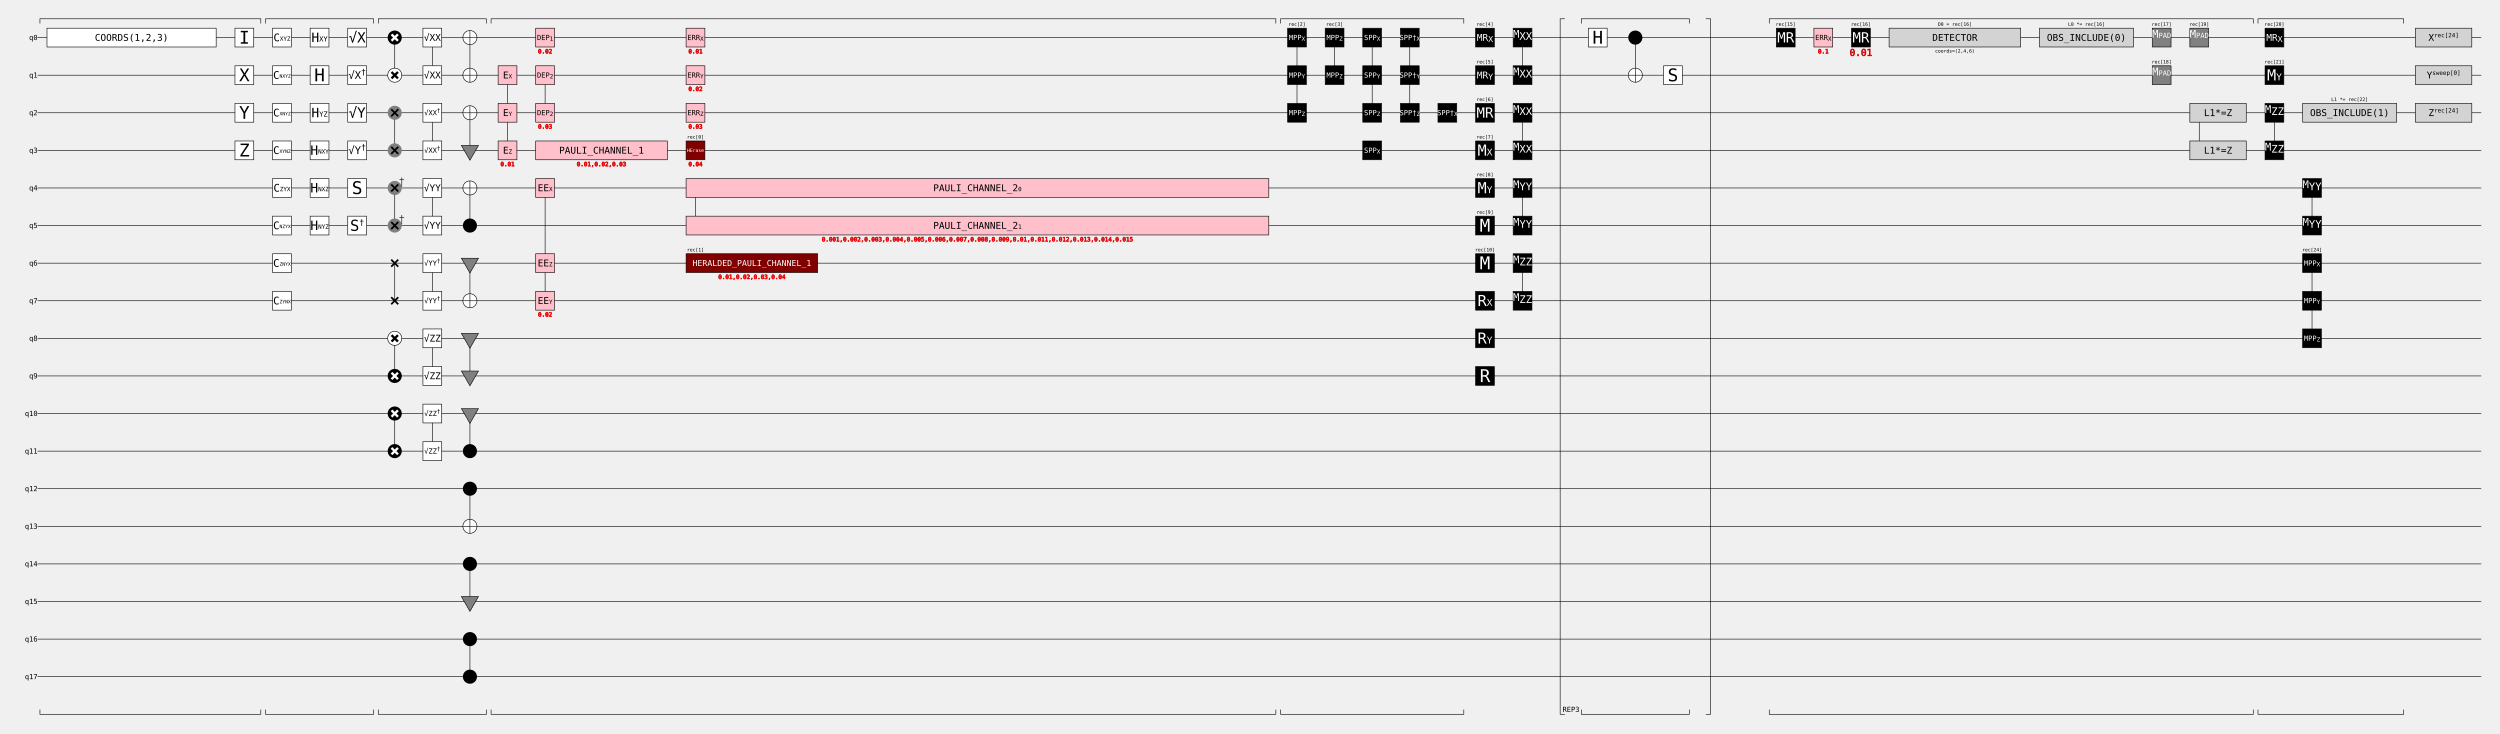
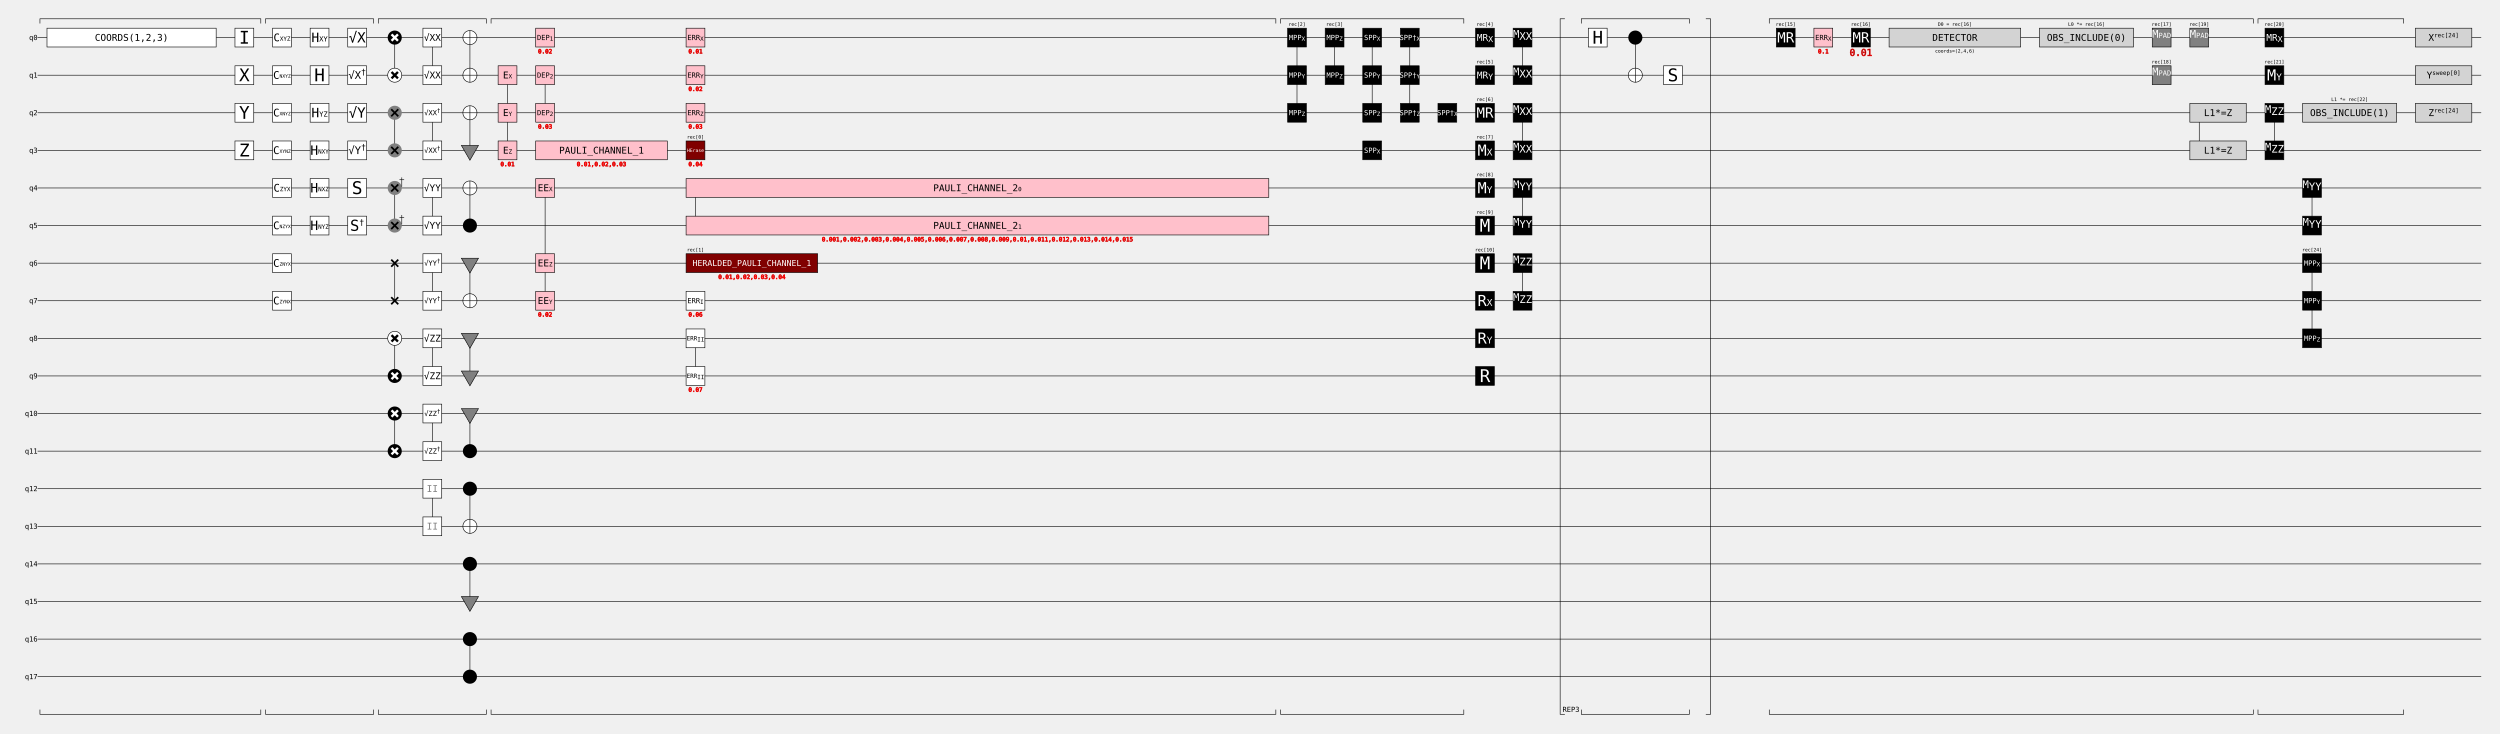
<svg xmlns="http://www.w3.org/2000/svg" viewBox="0 0 4256 1248" version="1.1">
  <g id="qubit_lines">
    <path id="qubit_line:0" d="M64,64 L4224,64 " stroke="black" />
    <text dominant-baseline="central" text-anchor="end" font-family="monospace" font-size="12" x="64" y="64">q0</text>
    <path id="qubit_line:1" d="M64,128 L4224,128 " stroke="black" />
    <text dominant-baseline="central" text-anchor="end" font-family="monospace" font-size="12" x="64" y="128">q1</text>
    <path id="qubit_line:2" d="M64,192 L4224,192 " stroke="black" />
    <text dominant-baseline="central" text-anchor="end" font-family="monospace" font-size="12" x="64" y="192">q2</text>
    <path id="qubit_line:3" d="M64,256 L4224,256 " stroke="black" />
    <text dominant-baseline="central" text-anchor="end" font-family="monospace" font-size="12" x="64" y="256">q3</text>
    <path id="qubit_line:4" d="M64,320 L4224,320 " stroke="black" />
    <text dominant-baseline="central" text-anchor="end" font-family="monospace" font-size="12" x="64" y="320">q4</text>
    <path id="qubit_line:5" d="M64,384 L4224,384 " stroke="black" />
    <text dominant-baseline="central" text-anchor="end" font-family="monospace" font-size="12" x="64" y="384">q5</text>
    <path id="qubit_line:6" d="M64,448 L4224,448 " stroke="black" />
    <text dominant-baseline="central" text-anchor="end" font-family="monospace" font-size="12" x="64" y="448">q6</text>
    <path id="qubit_line:7" d="M64,512 L4224,512 " stroke="black" />
    <text dominant-baseline="central" text-anchor="end" font-family="monospace" font-size="12" x="64" y="512">q7</text>
    <path id="qubit_line:8" d="M64,576 L4224,576 " stroke="black" />
    <text dominant-baseline="central" text-anchor="end" font-family="monospace" font-size="12" x="64" y="576">q8</text>
    <path id="qubit_line:9" d="M64,640 L4224,640 " stroke="black" />
    <text dominant-baseline="central" text-anchor="end" font-family="monospace" font-size="12" x="64" y="640">q9</text>
    <path id="qubit_line:10" d="M64,704 L4224,704 " stroke="black" />
    <text dominant-baseline="central" text-anchor="end" font-family="monospace" font-size="12" x="64" y="704">q10</text>
    <path id="qubit_line:11" d="M64,768 L4224,768 " stroke="black" />
    <text dominant-baseline="central" text-anchor="end" font-family="monospace" font-size="12" x="64" y="768">q11</text>
    <path id="qubit_line:12" d="M64,832 L4224,832 " stroke="black" />
    <text dominant-baseline="central" text-anchor="end" font-family="monospace" font-size="12" x="64" y="832">q12</text>
    <path id="qubit_line:13" d="M64,896 L4224,896 " stroke="black" />
    <text dominant-baseline="central" text-anchor="end" font-family="monospace" font-size="12" x="64" y="896">q13</text>
    <path id="qubit_line:14" d="M64,960 L4224,960 " stroke="black" />
    <text dominant-baseline="central" text-anchor="end" font-family="monospace" font-size="12" x="64" y="960">q14</text>
    <path id="qubit_line:15" d="M64,1024 L4224,1024 " stroke="black" />
    <text dominant-baseline="central" text-anchor="end" font-family="monospace" font-size="12" x="64" y="1024">q15</text>
    <path id="qubit_line:16" d="M64,1088 L4224,1088 " stroke="black" />
    <text dominant-baseline="central" text-anchor="end" font-family="monospace" font-size="12" x="64" y="1088">q16</text>
    <path id="qubit_line:17" d="M64,1152 L4224,1152 " stroke="black" />
    <text dominant-baseline="central" text-anchor="end" font-family="monospace" font-size="12" x="64" y="1152">q17</text>
  </g>
  <rect x="80" y="48" width="288" height="32" stroke="black" fill="white" />
  <text dominant-baseline="central" text-anchor="middle" font-family="monospace" font-size="16" x="224" y="64">COORDS(1,2,3)</text>
  <rect x="400" y="48" width="32" height="32" stroke="black" fill="white" />
  <text dominant-baseline="central" text-anchor="middle" font-family="monospace" font-size="30" x="416" y="64">I</text>
  <rect x="400" y="112" width="32" height="32" stroke="black" fill="white" />
  <text dominant-baseline="central" text-anchor="middle" font-family="monospace" font-size="30" x="416" y="128">X</text>
  <rect x="400" y="176" width="32" height="32" stroke="black" fill="white" />
  <text dominant-baseline="central" text-anchor="middle" font-family="monospace" font-size="30" x="416" y="192">Y</text>
  <rect x="400" y="240" width="32" height="32" stroke="black" fill="white" />
  <text dominant-baseline="central" text-anchor="middle" font-family="monospace" font-size="30" x="416" y="256">Z</text>
  <path d="M68,40 L68,32 L444,32 L444,40 " stroke="black" fill="none" />
  <path d="M68,1208 L68,1216 L444,1216 L444,1208 " stroke="black" fill="none" />
  <rect x="464" y="48" width="32" height="32" stroke="black" fill="white" />
  <text dominant-baseline="central" text-anchor="middle" font-family="monospace" font-size="18" x="480" y="64">C<tspan baseline-shift="sub" font-size="10">XYZ</tspan>
  </text>
  <rect x="464" y="112" width="32" height="32" stroke="black" fill="white" />
  <text dominant-baseline="central" text-anchor="middle" font-family="monospace" font-size="18" x="480" y="128">C<tspan baseline-shift="sub" font-size="8">NXYZ</tspan>
  </text>
  <rect x="464" y="176" width="32" height="32" stroke="black" fill="white" />
  <text dominant-baseline="central" text-anchor="middle" font-family="monospace" font-size="18" x="480" y="192">C<tspan baseline-shift="sub" font-size="8">XNYZ</tspan>
  </text>
  <rect x="464" y="240" width="32" height="32" stroke="black" fill="white" />
  <text dominant-baseline="central" text-anchor="middle" font-family="monospace" font-size="18" x="480" y="256">C<tspan baseline-shift="sub" font-size="8">XYNZ</tspan>
  </text>
  <rect x="464" y="304" width="32" height="32" stroke="black" fill="white" />
  <text dominant-baseline="central" text-anchor="middle" font-family="monospace" font-size="18" x="480" y="320">C<tspan baseline-shift="sub" font-size="10">ZYX</tspan>
  </text>
  <rect x="464" y="368" width="32" height="32" stroke="black" fill="white" />
  <text dominant-baseline="central" text-anchor="middle" font-family="monospace" font-size="18" x="480" y="384">C<tspan baseline-shift="sub" font-size="8">NZYX</tspan>
  </text>
  <rect x="464" y="432" width="32" height="32" stroke="black" fill="white" />
  <text dominant-baseline="central" text-anchor="middle" font-family="monospace" font-size="18" x="480" y="448">C<tspan baseline-shift="sub" font-size="8">ZNYX</tspan>
  </text>
  <rect x="464" y="496" width="32" height="32" stroke="black" fill="white" />
  <text dominant-baseline="central" text-anchor="middle" font-family="monospace" font-size="18" x="480" y="512">C<tspan baseline-shift="sub" font-size="8">ZYNX</tspan>
  </text>
  <rect x="528" y="48" width="32" height="32" stroke="black" fill="white" />
  <text dominant-baseline="central" text-anchor="middle" font-family="monospace" font-size="22" x="544" y="64">H<tspan baseline-shift="sub" font-size="12">XY</tspan>
  </text>
  <rect x="528" y="112" width="32" height="32" stroke="black" fill="white" />
  <text dominant-baseline="central" text-anchor="middle" font-family="monospace" font-size="30" x="544" y="128">H</text>
  <rect x="528" y="176" width="32" height="32" stroke="black" fill="white" />
  <text dominant-baseline="central" text-anchor="middle" font-family="monospace" font-size="22" x="544" y="192">H<tspan baseline-shift="sub" font-size="12">YZ</tspan>
  </text>
  <rect x="528" y="240" width="32" height="32" stroke="black" fill="white" />
  <text dominant-baseline="central" text-anchor="middle" font-family="monospace" font-size="22" x="544" y="256">H<tspan baseline-shift="sub" font-size="10">NXY</tspan>
  </text>
  <rect x="528" y="304" width="32" height="32" stroke="black" fill="white" />
  <text dominant-baseline="central" text-anchor="middle" font-family="monospace" font-size="22" x="544" y="320">H<tspan baseline-shift="sub" font-size="10">NXZ</tspan>
  </text>
  <rect x="528" y="368" width="32" height="32" stroke="black" fill="white" />
  <text dominant-baseline="central" text-anchor="middle" font-family="monospace" font-size="22" x="544" y="384">H<tspan baseline-shift="sub" font-size="10">NYZ</tspan>
  </text>
  <rect x="592" y="48" width="32" height="32" stroke="black" fill="white" />
  <text dominant-baseline="central" text-anchor="middle" font-family="monospace" font-size="24" x="608" y="64">√X</text>
  <rect x="592" y="112" width="32" height="32" stroke="black" fill="white" />
  <text dominant-baseline="central" text-anchor="middle" font-family="monospace" font-size="18" x="608" y="128">√X<tspan baseline-shift="super" font-size="14">†</tspan>
  </text>
  <rect x="592" y="176" width="32" height="32" stroke="black" fill="white" />
  <text dominant-baseline="central" text-anchor="middle" font-family="monospace" font-size="24" x="608" y="192">√Y</text>
  <rect x="592" y="240" width="32" height="32" stroke="black" fill="white" />
  <text dominant-baseline="central" text-anchor="middle" font-family="monospace" font-size="18" x="608" y="256">√Y<tspan baseline-shift="super" font-size="14">†</tspan>
  </text>
  <rect x="592" y="304" width="32" height="32" stroke="black" fill="white" />
  <text dominant-baseline="central" text-anchor="middle" font-family="monospace" font-size="30" x="608" y="320">S</text>
  <rect x="592" y="368" width="32" height="32" stroke="black" fill="white" />
  <text dominant-baseline="central" text-anchor="middle" font-family="monospace" font-size="26" x="608" y="384">S<tspan baseline-shift="super" font-size="14">†</tspan>
  </text>
  <path d="M452,40 L452,32 L636,32 L636,40 " stroke="black" fill="none" />
  <path d="M452,1208 L452,1216 L636,1216 L636,1208 " stroke="black" fill="none" />
  <path d="M672,64 L672,128 " stroke="black" />
  <circle cx="672" cy="64" r="12" stroke="none" fill="black" />
  <path d="M666.545,58.545 L677.455,69.454 M677.455,58.545 L666.545,69.454 " stroke="white" stroke-width="4" />
  <circle cx="672" cy="128" r="12" stroke="black" fill="white" />
  <path d="M666.545,122.545 L677.455,133.455 M677.455,122.545 L666.545,133.455 " stroke="black" stroke-width="4" />
  <path d="M672,192 L672,256 " stroke="black" />
  <circle cx="672" cy="192" r="12" stroke="none" fill="gray" />
  <path d="M666,186 L678,198 M678,186 L666,198 " stroke="black" stroke-width="3" />
  <circle cx="672" cy="256" r="12" stroke="none" fill="gray" />
  <path d="M666,250 L678,262 M678,250 L666,262 " stroke="black" stroke-width="3" />
  <path d="M672,320 L672,384 " stroke="black" />
  <circle cx="672" cy="320" r="12" stroke="none" fill="gray" />
  <path d="M666,314 L678,326 M678,314 L666,326 " stroke="black" stroke-width="3" />
  <path d="M680,306 L688,306 M684,302 L684,318 " stroke="black" />
  <circle cx="672" cy="384" r="12" stroke="none" fill="gray" />
  <path d="M666,378 L678,390 M678,378 L666,390 " stroke="black" stroke-width="3" />
  <path d="M680,370 L688,370 M684,366 L684,382 " stroke="black" />
  <path d="M672,448 L672,512 " stroke="black" />
  <path d="M666,442 L678,454 M678,442 L666,454 " stroke="black" stroke-width="3" />
  <path d="M666,506 L678,518 M678,506 L666,518 " stroke="black" stroke-width="3" />
  <path d="M672,576 L672,640 " stroke="black" />
  <circle cx="672" cy="576" r="12" stroke="black" fill="white" />
  <path d="M666.545,570.545 L677.455,581.455 M677.455,570.545 L666.545,581.455 " stroke="black" stroke-width="4" />
  <circle cx="672" cy="640" r="12" stroke="none" fill="black" />
  <path d="M666.545,634.545 L677.455,645.455 M677.455,634.545 L666.545,645.455 " stroke="white" stroke-width="4" />
  <path d="M672,704 L672,768 " stroke="black" />
  <circle cx="672" cy="704" r="12" stroke="none" fill="black" />
  <path d="M666.545,698.545 L677.455,709.455 M677.455,698.545 L666.545,709.455 " stroke="white" stroke-width="4" />
  <circle cx="672" cy="768" r="12" stroke="none" fill="black" />
  <path d="M666.545,762.545 L677.455,773.455 M677.455,762.545 L666.545,773.455 " stroke="white" stroke-width="4" />
  <path d="M736,64 L736,128 " stroke="black" />
  <rect x="720" y="48" width="32" height="32" stroke="black" fill="white" />
  <text dominant-baseline="central" text-anchor="middle" font-family="monospace" font-size="16" x="736" y="64">√XX</text>
  <rect x="720" y="112" width="32" height="32" stroke="black" fill="white" />
  <text dominant-baseline="central" text-anchor="middle" font-family="monospace" font-size="16" x="736" y="128">√XX</text>
  <path d="M736,192 L736,256 " stroke="black" />
  <rect x="720" y="176" width="32" height="32" stroke="black" fill="white" />
  <text dominant-baseline="central" text-anchor="middle" font-family="monospace" font-size="12" x="736" y="192">√XX<tspan baseline-shift="super" font-size="10">†</tspan>
  </text>
  <rect x="720" y="240" width="32" height="32" stroke="black" fill="white" />
  <text dominant-baseline="central" text-anchor="middle" font-family="monospace" font-size="12" x="736" y="256">√XX<tspan baseline-shift="super" font-size="10">†</tspan>
  </text>
  <path d="M736,320 L736,384 " stroke="black" />
  <rect x="720" y="304" width="32" height="32" stroke="black" fill="white" />
  <text dominant-baseline="central" text-anchor="middle" font-family="monospace" font-size="16" x="736" y="320">√YY</text>
  <rect x="720" y="368" width="32" height="32" stroke="black" fill="white" />
  <text dominant-baseline="central" text-anchor="middle" font-family="monospace" font-size="16" x="736" y="384">√YY</text>
  <path d="M736,448 L736,512 " stroke="black" />
  <rect x="720" y="432" width="32" height="32" stroke="black" fill="white" />
  <text dominant-baseline="central" text-anchor="middle" font-family="monospace" font-size="12" x="736" y="448">√YY<tspan baseline-shift="super" font-size="10">†</tspan>
  </text>
  <rect x="720" y="496" width="32" height="32" stroke="black" fill="white" />
  <text dominant-baseline="central" text-anchor="middle" font-family="monospace" font-size="12" x="736" y="512">√YY<tspan baseline-shift="super" font-size="10">†</tspan>
  </text>
  <path d="M736,576 L736,640 " stroke="black" />
  <rect x="720" y="560" width="32" height="32" stroke="black" fill="white" />
  <text dominant-baseline="central" text-anchor="middle" font-family="monospace" font-size="16" x="736" y="576">√ZZ</text>
  <rect x="720" y="624" width="32" height="32" stroke="black" fill="white" />
  <text dominant-baseline="central" text-anchor="middle" font-family="monospace" font-size="16" x="736" y="640">√ZZ</text>
  <path d="M736,704 L736,768 " stroke="black" />
  <rect x="720" y="688" width="32" height="32" stroke="black" fill="white" />
  <text dominant-baseline="central" text-anchor="middle" font-family="monospace" font-size="12" x="736" y="704">√ZZ<tspan baseline-shift="super" font-size="10">†</tspan>
  </text>
  <rect x="720" y="752" width="32" height="32" stroke="black" fill="white" />
  <text dominant-baseline="central" text-anchor="middle" font-family="monospace" font-size="12" x="736" y="768">√ZZ<tspan baseline-shift="super" font-size="10">†</tspan>
  </text>
+   <path d="M736,832 L736,896 " stroke="black" />
+   <rect x="720" y="816" width="32" height="32" stroke="black" fill="white" />
+   <text dominant-baseline="central" text-anchor="middle" font-family="monospace" font-size="16" x="736" y="832" fill="gray">II</text>
+   <rect x="720" y="880" width="32" height="32" stroke="black" fill="white" />
+   <text dominant-baseline="central" text-anchor="middle" font-family="monospace" font-size="16" x="736" y="896" fill="gray">II</text>
  <path d="M800,64 L800,128 " stroke="black" />
  <circle cx="800" cy="64" r="12" stroke="black" fill="white" />
  <path d="M788,64 L812,64 M800,52 L800,76 " stroke="black" />
  <circle cx="800" cy="128" r="12" stroke="black" fill="white" />
  <path d="M788,128 L812,128 M800,116 L800,140 " stroke="black" />
  <path d="M800,192 L800,256 " stroke="black" />
  <circle cx="800" cy="192" r="12" stroke="black" fill="white" />
  <path d="M788,192 L812,192 M800,180 L800,204 " stroke="black" />
  <path d="M800,272.8 L785.451,247.6 L814.549,247.6 Z" stroke="black" fill="gray" />
  <path d="M800,320 L800,384 " stroke="black" />
  <circle cx="800" cy="320" r="12" stroke="black" fill="white" />
  <path d="M788,320 L812,320 M800,308 L800,332 " stroke="black" />
  <circle cx="800" cy="384" r="12" stroke="none" fill="black" />
  <path d="M800,448 L800,512 " stroke="black" />
  <path d="M800,464.8 L785.451,439.6 L814.549,439.6 Z" stroke="black" fill="gray" />
  <circle cx="800" cy="512" r="12" stroke="black" fill="white" />
  <path d="M788,512 L812,512 M800,500 L800,524 " stroke="black" />
  <path d="M800,576 L800,640 " stroke="black" />
  <path d="M800,592.8 L785.451,567.6 L814.549,567.6 Z" stroke="black" fill="gray" />
  <path d="M800,656.8 L785.451,631.6 L814.549,631.6 Z" stroke="black" fill="gray" />
  <path d="M800,704 L800,768 " stroke="black" />
  <path d="M800,720.8 L785.451,695.6 L814.549,695.6 Z" stroke="black" fill="gray" />
  <circle cx="800" cy="768" r="12" stroke="none" fill="black" />
  <path d="M800,832 L800,896 " stroke="black" />
  <circle cx="800" cy="832" r="12" stroke="none" fill="black" />
  <circle cx="800" cy="896" r="12" stroke="black" fill="white" />
  <path d="M788,896 L812,896 M800,884 L800,908 " stroke="black" />
  <path d="M800,960 L800,1024 " stroke="black" />
  <circle cx="800" cy="960" r="12" stroke="none" fill="black" />
  <path d="M800,1040.8 L785.451,1015.6 L814.549,1015.6 Z" stroke="black" fill="gray" />
  <path d="M800,1088 L800,1152 " stroke="black" />
  <circle cx="800" cy="1088" r="12" stroke="none" fill="black" />
  <circle cx="800" cy="1152" r="12" stroke="none" fill="black" />
  <path d="M644,40 L644,32 L828,32 L828,40 " stroke="black" fill="none" />
  <path d="M644,1208 L644,1216 L828,1216 L828,1208 " stroke="black" fill="none" />
  <path d="M864,128 L864,256 " stroke="black" />
  <rect x="848" y="112" width="32" height="32" stroke="black" fill="pink" />
  <text dominant-baseline="central" text-anchor="middle" font-family="monospace" font-size="16" x="864" y="128">E<tspan baseline-shift="sub" font-size="10">X</tspan>
  </text>
  <rect x="848" y="176" width="32" height="32" stroke="black" fill="pink" />
  <text dominant-baseline="central" text-anchor="middle" font-family="monospace" font-size="16" x="864" y="192">E<tspan baseline-shift="sub" font-size="10">Y</tspan>
  </text>
  <rect x="848" y="240" width="32" height="32" stroke="black" fill="pink" />
  <text dominant-baseline="central" text-anchor="middle" font-family="monospace" font-size="16" x="864" y="256">E<tspan baseline-shift="sub" font-size="10">Z</tspan>
  </text>
  <text dominant-baseline="hanging" text-anchor="middle" font-family="monospace" font-size="10" stroke="red" x="864" y="276">0.01</text>
  <path d="M928,320 L928,512 " stroke="black" />
  <rect x="912" y="304" width="32" height="32" stroke="black" fill="pink" />
  <text dominant-baseline="central" text-anchor="middle" font-family="monospace" font-size="16" x="928" y="320">EE<tspan baseline-shift="sub" font-size="10">X</tspan>
  </text>
  <rect x="912" y="496" width="32" height="32" stroke="black" fill="pink" />
  <text dominant-baseline="central" text-anchor="middle" font-family="monospace" font-size="16" x="928" y="512">EE<tspan baseline-shift="sub" font-size="10">Y</tspan>
  </text>
  <text dominant-baseline="hanging" text-anchor="middle" font-family="monospace" font-size="10" stroke="red" x="928" y="532">0.02</text>
  <rect x="912" y="432" width="32" height="32" stroke="black" fill="pink" />
  <text dominant-baseline="central" text-anchor="middle" font-family="monospace" font-size="16" x="928" y="448">EE<tspan baseline-shift="sub" font-size="10">Z</tspan>
  </text>
  <rect x="912" y="48" width="32" height="32" stroke="black" fill="pink" />
  <text dominant-baseline="central" text-anchor="middle" font-family="monospace" font-size="12" x="928" y="64">DEP<tspan baseline-shift="sub" font-size="10">1</tspan>
  </text>
  <text dominant-baseline="hanging" text-anchor="middle" font-family="monospace" font-size="10" stroke="red" x="928" y="84">0.02</text>
  <path d="M928,128 L928,192 " stroke="black" />
  <rect x="912" y="112" width="32" height="32" stroke="black" fill="pink" />
  <text dominant-baseline="central" text-anchor="middle" font-family="monospace" font-size="12" x="928" y="128">DEP<tspan baseline-shift="sub" font-size="10">2</tspan>
  </text>
  <rect x="912" y="176" width="32" height="32" stroke="black" fill="pink" />
  <text dominant-baseline="central" text-anchor="middle" font-family="monospace" font-size="12" x="928" y="192">DEP<tspan baseline-shift="sub" font-size="10">2</tspan>
  </text>
  <text dominant-baseline="hanging" text-anchor="middle" font-family="monospace" font-size="10" stroke="red" x="928" y="212">0.03</text>
  <rect x="912" y="240" width="224" height="32" stroke="black" fill="pink" />
  <text dominant-baseline="central" text-anchor="middle" font-family="monospace" font-size="16" x="1024" y="256">PAULI_CHANNEL_1</text>
  <text dominant-baseline="hanging" text-anchor="middle" font-family="monospace" font-size="10" stroke="red" x="1024" y="276">0.01,0.02,0.03</text>
  <path d="M1184,320 L1184,384 " stroke="black" />
  <rect x="1168" y="304" width="992" height="32" stroke="black" fill="pink" />
  <text dominant-baseline="central" text-anchor="middle" font-family="monospace" font-size="16" x="1664" y="320">PAULI_CHANNEL_2<tspan baseline-shift="sub" font-size="10">0</tspan>
  </text>
  <rect x="1168" y="368" width="992" height="32" stroke="black" fill="pink" />
  <text dominant-baseline="central" text-anchor="middle" font-family="monospace" font-size="16" x="1664" y="384">PAULI_CHANNEL_2<tspan baseline-shift="sub" font-size="10">1</tspan>
  </text>
  <text dominant-baseline="hanging" text-anchor="middle" font-family="monospace" font-size="10" stroke="red" x="1664" y="404">0.001,0.002,0.003,0.004,0.005,0.006,0.007,0.008,0.009,0.01,0.011,0.012,0.013,0.014,0.015</text>
  <rect x="1168" y="48" width="32" height="32" stroke="black" fill="pink" />
  <text dominant-baseline="central" text-anchor="middle" font-family="monospace" font-size="12" x="1184" y="64">ERR<tspan baseline-shift="sub" font-size="10">X</tspan>
  </text>
  <text dominant-baseline="hanging" text-anchor="middle" font-family="monospace" font-size="10" stroke="red" x="1184" y="84">0.01</text>
  <rect x="1168" y="112" width="32" height="32" stroke="black" fill="pink" />
  <text dominant-baseline="central" text-anchor="middle" font-family="monospace" font-size="12" x="1184" y="128">ERR<tspan baseline-shift="sub" font-size="10">Y</tspan>
  </text>
  <text dominant-baseline="hanging" text-anchor="middle" font-family="monospace" font-size="10" stroke="red" x="1184" y="148">0.02</text>
  <rect x="1168" y="176" width="32" height="32" stroke="black" fill="pink" />
  <text dominant-baseline="central" text-anchor="middle" font-family="monospace" font-size="12" x="1184" y="192">ERR<tspan baseline-shift="sub" font-size="10">Z</tspan>
  </text>
  <text dominant-baseline="hanging" text-anchor="middle" font-family="monospace" font-size="10" stroke="red" x="1184" y="212">0.03</text>
  <rect x="1168" y="240" width="32" height="32" stroke="black" fill="#800000" />
  <text dominant-baseline="central" text-anchor="middle" font-family="monospace" font-size="8" x="1184" y="256" fill="white">HErase</text>
  <text dominant-baseline="hanging" text-anchor="middle" font-family="monospace" font-size="10" stroke="red" x="1184" y="276">0.04</text>
  <text text-anchor="middle" font-family="monospace" font-size="8" x="1184" y="236">rec[0]</text>
  <rect x="1168" y="432" width="224" height="32" stroke="black" fill="#800000" />
  <text dominant-baseline="central" text-anchor="middle" font-family="monospace" font-size="14" x="1280" y="448" fill="white">HERALDED_PAULI_CHANNEL_1</text>
  <text dominant-baseline="hanging" text-anchor="middle" font-family="monospace" font-size="10" stroke="red" x="1280" y="468">0.01,0.02,0.03,0.04</text>
  <text text-anchor="middle" font-family="monospace" font-size="8" x="1184" y="428">rec[1]</text>
+   <rect x="1168" y="496" width="32" height="32" stroke="black" fill="white" />
+   <text dominant-baseline="central" text-anchor="middle" font-family="monospace" font-size="12" x="1184" y="512">ERR<tspan baseline-shift="sub" font-size="10">I</tspan>
+   </text>
+   <text dominant-baseline="hanging" text-anchor="middle" font-family="monospace" font-size="10" stroke="red" x="1184" y="532">0.06</text>
+   <path d="M1184,576 L1184,640 " stroke="black" />
+   <rect x="1168" y="560" width="32" height="32" stroke="black" fill="white" />
+   <text dominant-baseline="central" text-anchor="middle" font-family="monospace" font-size="10" x="1184" y="576">ERR<tspan baseline-shift="sub" font-size="10">II</tspan>
+   </text>
+   <rect x="1168" y="624" width="32" height="32" stroke="black" fill="white" />
+   <text dominant-baseline="central" text-anchor="middle" font-family="monospace" font-size="10" x="1184" y="640">ERR<tspan baseline-shift="sub" font-size="10">II</tspan>
+   </text>
+   <text dominant-baseline="hanging" text-anchor="middle" font-family="monospace" font-size="10" stroke="red" x="1184" y="660">0.07</text>
  <path d="M836,40 L836,32 L2172,32 L2172,40 " stroke="black" fill="none" />
  <path d="M836,1208 L836,1216 L2172,1216 L2172,1208 " stroke="black" fill="none" />
  <path d="M2208,64 L2208,192 " stroke="black" />
  <rect x="2192" y="48" width="32" height="32" stroke="black" fill="black" />
  <text dominant-baseline="central" text-anchor="middle" font-family="monospace" font-size="12" x="2208" y="64" fill="white">MPP<tspan baseline-shift="sub" font-size="10">X</tspan>
  </text>
  <text text-anchor="middle" font-family="monospace" font-size="8" x="2208" y="44">rec[2]</text>
  <rect x="2192" y="112" width="32" height="32" stroke="black" fill="black" />
  <text dominant-baseline="central" text-anchor="middle" font-family="monospace" font-size="12" x="2208" y="128" fill="white">MPP<tspan baseline-shift="sub" font-size="10">Y</tspan>
  </text>
  <rect x="2192" y="176" width="32" height="32" stroke="black" fill="black" />
  <text dominant-baseline="central" text-anchor="middle" font-family="monospace" font-size="12" x="2208" y="192" fill="white">MPP<tspan baseline-shift="sub" font-size="10">Z</tspan>
  </text>
  <path d="M2272,64 L2272,128 " stroke="black" />
  <rect x="2256" y="48" width="32" height="32" stroke="black" fill="black" />
  <text dominant-baseline="central" text-anchor="middle" font-family="monospace" font-size="12" x="2272" y="64" fill="white">MPP<tspan baseline-shift="sub" font-size="10">Z</tspan>
  </text>
  <text text-anchor="middle" font-family="monospace" font-size="8" x="2272" y="44">rec[3]</text>
  <rect x="2256" y="112" width="32" height="32" stroke="black" fill="black" />
  <text dominant-baseline="central" text-anchor="middle" font-family="monospace" font-size="12" x="2272" y="128" fill="white">MPP<tspan baseline-shift="sub" font-size="10">Z</tspan>
  </text>
  <path d="M2336,64 L2336,192 " stroke="black" />
  <rect x="2320" y="48" width="32" height="32" stroke="black" fill="black" />
  <text dominant-baseline="central" text-anchor="middle" font-family="monospace" font-size="12" x="2336" y="64" fill="white">SPP<tspan baseline-shift="sub" font-size="10">X</tspan>
  </text>
  <rect x="2320" y="112" width="32" height="32" stroke="black" fill="black" />
  <text dominant-baseline="central" text-anchor="middle" font-family="monospace" font-size="12" x="2336" y="128" fill="white">SPP<tspan baseline-shift="sub" font-size="10">Y</tspan>
  </text>
  <rect x="2320" y="176" width="32" height="32" stroke="black" fill="black" />
  <text dominant-baseline="central" text-anchor="middle" font-family="monospace" font-size="12" x="2336" y="192" fill="white">SPP<tspan baseline-shift="sub" font-size="10">Z</tspan>
  </text>
  <rect x="2320" y="240" width="32" height="32" stroke="black" fill="black" />
  <text dominant-baseline="central" text-anchor="middle" font-family="monospace" font-size="12" x="2336" y="256" fill="white">SPP<tspan baseline-shift="sub" font-size="10">X</tspan>
  </text>
  <path d="M2400,64 L2400,192 " stroke="black" />
  <rect x="2384" y="48" width="32" height="32" stroke="black" fill="black" />
  <text dominant-baseline="central" text-anchor="middle" font-family="monospace" font-size="12" x="2400" y="64" fill="white">SPP†<tspan baseline-shift="sub" font-size="10">X</tspan>
  </text>
  <rect x="2384" y="112" width="32" height="32" stroke="black" fill="black" />
  <text dominant-baseline="central" text-anchor="middle" font-family="monospace" font-size="12" x="2400" y="128" fill="white">SPP†<tspan baseline-shift="sub" font-size="10">Y</tspan>
  </text>
  <rect x="2384" y="176" width="32" height="32" stroke="black" fill="black" />
  <text dominant-baseline="central" text-anchor="middle" font-family="monospace" font-size="12" x="2400" y="192" fill="white">SPP†<tspan baseline-shift="sub" font-size="10">Z</tspan>
  </text>
  <rect x="2448" y="176" width="32" height="32" stroke="black" fill="black" />
  <text dominant-baseline="central" text-anchor="middle" font-family="monospace" font-size="12" x="2464" y="192" fill="white">SPP†<tspan baseline-shift="sub" font-size="10">X</tspan>
  </text>
  <path d="M2180,40 L2180,32 L2492,32 L2492,40 " stroke="black" fill="none" />
  <path d="M2180,1208 L2180,1216 L2492,1216 L2492,1208 " stroke="black" fill="none" />
  <rect x="2512" y="48" width="32" height="32" stroke="black" fill="black" />
  <text dominant-baseline="central" text-anchor="middle" font-family="monospace" font-size="16" x="2528" y="64" fill="white">MR<tspan baseline-shift="sub" font-size="14">X</tspan>
  </text>
  <text text-anchor="middle" font-family="monospace" font-size="8" x="2528" y="44">rec[4]</text>
  <rect x="2512" y="112" width="32" height="32" stroke="black" fill="black" />
  <text dominant-baseline="central" text-anchor="middle" font-family="monospace" font-size="16" x="2528" y="128" fill="white">MR<tspan baseline-shift="sub" font-size="14">Y</tspan>
  </text>
  <text text-anchor="middle" font-family="monospace" font-size="8" x="2528" y="108">rec[5]</text>
  <rect x="2512" y="176" width="32" height="32" stroke="black" fill="black" />
  <text dominant-baseline="central" text-anchor="middle" font-family="monospace" font-size="24" x="2528" y="192" fill="white">MR</text>
  <text text-anchor="middle" font-family="monospace" font-size="8" x="2528" y="172">rec[6]</text>
  <rect x="2512" y="240" width="32" height="32" stroke="black" fill="black" />
  <text dominant-baseline="central" text-anchor="middle" font-family="monospace" font-size="26" x="2528" y="256" fill="white">M<tspan baseline-shift="sub" font-size="16">X</tspan>
  </text>
  <text text-anchor="middle" font-family="monospace" font-size="8" x="2528" y="236">rec[7]</text>
  <rect x="2512" y="304" width="32" height="32" stroke="black" fill="black" />
  <text dominant-baseline="central" text-anchor="middle" font-family="monospace" font-size="26" x="2528" y="320" fill="white">M<tspan baseline-shift="sub" font-size="16">Y</tspan>
  </text>
  <text text-anchor="middle" font-family="monospace" font-size="8" x="2528" y="300">rec[8]</text>
  <rect x="2512" y="368" width="32" height="32" stroke="black" fill="black" />
  <text dominant-baseline="central" text-anchor="middle" font-family="monospace" font-size="30" x="2528" y="384" fill="white">M</text>
  <text text-anchor="middle" font-family="monospace" font-size="8" x="2528" y="364">rec[9]</text>
  <rect x="2512" y="432" width="32" height="32" stroke="black" fill="black" />
  <text dominant-baseline="central" text-anchor="middle" font-family="monospace" font-size="30" x="2528" y="448" fill="white">M</text>
  <text text-anchor="middle" font-family="monospace" font-size="8" x="2528" y="428">rec[10]</text>
  <rect x="2512" y="496" width="32" height="32" stroke="black" fill="black" />
  <text dominant-baseline="central" text-anchor="middle" font-family="monospace" font-size="26" x="2528" y="512" fill="white">R<tspan baseline-shift="sub" font-size="16">X</tspan>
  </text>
  <rect x="2512" y="560" width="32" height="32" stroke="black" fill="black" />
  <text dominant-baseline="central" text-anchor="middle" font-family="monospace" font-size="26" x="2528" y="576" fill="white">R<tspan baseline-shift="sub" font-size="16">Y</tspan>
  </text>
  <rect x="2512" y="624" width="32" height="32" stroke="black" fill="black" />
  <text dominant-baseline="central" text-anchor="middle" font-family="monospace" font-size="30" x="2528" y="640" fill="white">R</text>
  <path d="M2592,64 L2592,128 " stroke="black" />
  <rect x="2576" y="48" width="32" height="32" stroke="black" fill="black" />
  <text dominant-baseline="central" text-anchor="middle" font-family="monospace" font-size="18" x="2592" y="58" fill="white">M<tspan baseline-shift="sub" font-size="18">XX</tspan>
  </text>
  <rect x="2576" y="112" width="32" height="32" stroke="black" fill="black" />
  <text dominant-baseline="central" text-anchor="middle" font-family="monospace" font-size="18" x="2592" y="122" fill="white">M<tspan baseline-shift="sub" font-size="18">XX</tspan>
  </text>
  <path d="M2592,192 L2592,256 " stroke="black" />
  <rect x="2576" y="176" width="32" height="32" stroke="black" fill="black" />
  <text dominant-baseline="central" text-anchor="middle" font-family="monospace" font-size="18" x="2592" y="186" fill="white">M<tspan baseline-shift="sub" font-size="18">XX</tspan>
  </text>
  <rect x="2576" y="240" width="32" height="32" stroke="black" fill="black" />
  <text dominant-baseline="central" text-anchor="middle" font-family="monospace" font-size="18" x="2592" y="250" fill="white">M<tspan baseline-shift="sub" font-size="18">XX</tspan>
  </text>
  <path d="M2592,320 L2592,384 " stroke="black" />
  <rect x="2576" y="304" width="32" height="32" stroke="black" fill="black" />
  <text dominant-baseline="central" text-anchor="middle" font-family="monospace" font-size="18" x="2592" y="314" fill="white">M<tspan baseline-shift="sub" font-size="18">YY</tspan>
  </text>
  <rect x="2576" y="368" width="32" height="32" stroke="black" fill="black" />
  <text dominant-baseline="central" text-anchor="middle" font-family="monospace" font-size="18" x="2592" y="378" fill="white">M<tspan baseline-shift="sub" font-size="18">YY</tspan>
  </text>
  <path d="M2592,448 L2592,512 " stroke="black" />
  <rect x="2576" y="432" width="32" height="32" stroke="black" fill="black" />
  <text dominant-baseline="central" text-anchor="middle" font-family="monospace" font-size="18" x="2592" y="442" fill="white">M<tspan baseline-shift="sub" font-size="18">ZZ</tspan>
  </text>
  <rect x="2576" y="496" width="32" height="32" stroke="black" fill="black" />
  <text dominant-baseline="central" text-anchor="middle" font-family="monospace" font-size="18" x="2592" y="506" fill="white">M<tspan baseline-shift="sub" font-size="18">ZZ</tspan>
  </text>
  <path d="M2664,32 L2656,32 L2656,1216 L2664,1216 " stroke="black" fill="none" />
  <text dominant-baseline="auto" text-anchor="start" font-family="monospace" font-size="12" x="2660" y="1212">REP3</text>
  <rect x="2704" y="48" width="32" height="32" stroke="black" fill="white" />
  <text dominant-baseline="central" text-anchor="middle" font-family="monospace" font-size="30" x="2720" y="64">H</text>
  <path d="M2784,64 L2784,128 " stroke="black" />
  <circle cx="2784" cy="64" r="12" stroke="none" fill="black" />
  <circle cx="2784" cy="128" r="12" stroke="black" fill="white" />
  <path d="M2772,128 L2796,128 M2784,116 L2784,140 " stroke="black" />
  <rect x="2832" y="112" width="32" height="32" stroke="black" fill="white" />
  <text dominant-baseline="central" text-anchor="middle" font-family="monospace" font-size="30" x="2848" y="128">S</text>
  <path d="M2692,40 L2692,32 L2876,32 L2876,40 " stroke="black" fill="none" />
  <path d="M2692,1208 L2692,1216 L2876,1216 L2876,1208 " stroke="black" fill="none" />
  <path d="M2904,32 L2912,32 L2912,1216 L2904,1216 " stroke="black" fill="none" />
  <rect x="3024" y="48" width="32" height="32" stroke="black" fill="black" />
  <text dominant-baseline="central" text-anchor="middle" font-family="monospace" font-size="24" x="3040" y="64" fill="white">MR</text>
  <text text-anchor="middle" font-family="monospace" font-size="8" x="3040" y="44">rec[15]</text>
  <rect x="3088" y="48" width="32" height="32" stroke="black" fill="pink" />
  <text dominant-baseline="central" text-anchor="middle" font-family="monospace" font-size="12" x="3104" y="64">ERR<tspan baseline-shift="sub" font-size="10">X</tspan>
  </text>
  <text dominant-baseline="hanging" text-anchor="middle" font-family="monospace" font-size="10" stroke="red" x="3104" y="84">0.1</text>
  <rect x="3152" y="48" width="32" height="32" stroke="black" fill="black" />
  <text dominant-baseline="central" text-anchor="middle" font-family="monospace" font-size="24" x="3168" y="64" fill="white">MR</text>
  <text dominant-baseline="hanging" text-anchor="middle" font-family="monospace" font-size="16" stroke="red" x="3168" y="84">0.01</text>
  <text text-anchor="middle" font-family="monospace" font-size="8" x="3168" y="44">rec[16]</text>
  <rect x="3216" y="48" width="224" height="32" stroke="black" fill="lightgray" />
  <text dominant-baseline="central" text-anchor="middle" font-family="monospace" font-size="16" x="3328" y="64">DETECTOR</text>
  <text dominant-baseline="hanging" text-anchor="middle" font-family="monospace" font-size="8" x="3328" y="84">coords=(2,4,6)</text>
  <text text-anchor="middle" font-family="monospace" font-size="8" x="3328" y="44">D0 = rec[16]</text>
  <rect x="3472" y="48" width="160" height="32" stroke="black" fill="lightgray" />
  <text dominant-baseline="central" text-anchor="middle" font-family="monospace" font-size="16" x="3552" y="64">OBS_INCLUDE(0)</text>
  <text text-anchor="middle" font-family="monospace" font-size="8" x="3552" y="44">L0 *= rec[16]</text>
  <rect x="3664" y="48" width="32" height="32" stroke="black" fill="gray" />
  <text dominant-baseline="central" text-anchor="middle" font-family="monospace" font-size="18" x="3680" y="58" fill="white">M<tspan baseline-shift="sub" font-size="12">PAD</tspan>
  </text>
  <text text-anchor="middle" font-family="monospace" font-size="8" x="3680" y="44">rec[17]</text>
  <rect x="3664" y="112" width="32" height="32" stroke="black" fill="gray" />
  <text dominant-baseline="central" text-anchor="middle" font-family="monospace" font-size="18" x="3680" y="122" fill="white">M<tspan baseline-shift="sub" font-size="12">PAD</tspan>
  </text>
  <text text-anchor="middle" font-family="monospace" font-size="8" x="3680" y="108">rec[18]</text>
  <rect x="3728" y="48" width="32" height="32" stroke="black" fill="gray" />
  <text dominant-baseline="central" text-anchor="middle" font-family="monospace" font-size="18" x="3744" y="58" fill="white">M<tspan baseline-shift="sub" font-size="12">PAD</tspan>
  </text>
  <text text-anchor="middle" font-family="monospace" font-size="8" x="3744" y="44">rec[19]</text>
  <path d="M3744,192 L3744,256 " stroke="black" />
  <rect x="3728" y="176" width="96" height="32" stroke="black" fill="lightgray" />
  <text dominant-baseline="central" text-anchor="middle" font-family="monospace" font-size="16" x="3776" y="192">L1*=Z</text>
  <rect x="3728" y="240" width="96" height="32" stroke="black" fill="lightgray" />
  <text dominant-baseline="central" text-anchor="middle" font-family="monospace" font-size="16" x="3776" y="256">L1*=Z</text>
  <path d="M3012,40 L3012,32 L3836,32 L3836,40 " stroke="black" fill="none" />
  <path d="M3012,1208 L3012,1216 L3836,1216 L3836,1208 " stroke="black" fill="none" />
  <rect x="3856" y="48" width="32" height="32" stroke="black" fill="black" />
  <text dominant-baseline="central" text-anchor="middle" font-family="monospace" font-size="16" x="3872" y="64" fill="white">MR<tspan baseline-shift="sub" font-size="14">X</tspan>
  </text>
  <text text-anchor="middle" font-family="monospace" font-size="8" x="3872" y="44">rec[20]</text>
  <rect x="3856" y="112" width="32" height="32" stroke="black" fill="black" />
  <text dominant-baseline="central" text-anchor="middle" font-family="monospace" font-size="26" x="3872" y="128" fill="white">M<tspan baseline-shift="sub" font-size="16">Y</tspan>
  </text>
  <text text-anchor="middle" font-family="monospace" font-size="8" x="3872" y="108">rec[21]</text>
  <path d="M3872,192 L3872,256 " stroke="black" />
  <rect x="3856" y="176" width="32" height="32" stroke="black" fill="black" />
  <text dominant-baseline="central" text-anchor="middle" font-family="monospace" font-size="18" x="3872" y="186" fill="white">M<tspan baseline-shift="sub" font-size="18">ZZ</tspan>
  </text>
  <rect x="3856" y="240" width="32" height="32" stroke="black" fill="black" />
  <text dominant-baseline="central" text-anchor="middle" font-family="monospace" font-size="18" x="3872" y="250" fill="white">M<tspan baseline-shift="sub" font-size="18">ZZ</tspan>
  </text>
  <rect x="3920" y="176" width="160" height="32" stroke="black" fill="lightgray" />
  <text dominant-baseline="central" text-anchor="middle" font-family="monospace" font-size="16" x="4000" y="192">OBS_INCLUDE(1)</text>
  <text text-anchor="middle" font-family="monospace" font-size="8" x="4000" y="172">L1 *= rec[22]</text>
  <path d="M3936,320 L3936,384 " stroke="black" />
  <rect x="3920" y="304" width="32" height="32" stroke="black" fill="black" />
  <text dominant-baseline="central" text-anchor="middle" font-family="monospace" font-size="18" x="3936" y="314" fill="white">M<tspan baseline-shift="sub" font-size="18">YY</tspan>
  </text>
  <rect x="3920" y="368" width="32" height="32" stroke="black" fill="black" />
  <text dominant-baseline="central" text-anchor="middle" font-family="monospace" font-size="18" x="3936" y="378" fill="white">M<tspan baseline-shift="sub" font-size="18">YY</tspan>
  </text>
  <path d="M3936,448 L3936,576 " stroke="black" />
  <rect x="3920" y="432" width="32" height="32" stroke="black" fill="black" />
  <text dominant-baseline="central" text-anchor="middle" font-family="monospace" font-size="12" x="3936" y="448" fill="white">MPP<tspan baseline-shift="sub" font-size="10">X</tspan>
  </text>
  <text text-anchor="middle" font-family="monospace" font-size="8" x="3936" y="428">rec[24]</text>
  <rect x="3920" y="496" width="32" height="32" stroke="black" fill="black" />
  <text dominant-baseline="central" text-anchor="middle" font-family="monospace" font-size="12" x="3936" y="512" fill="white">MPP<tspan baseline-shift="sub" font-size="10">Y</tspan>
  </text>
  <rect x="3920" y="560" width="32" height="32" stroke="black" fill="black" />
  <text dominant-baseline="central" text-anchor="middle" font-family="monospace" font-size="12" x="3936" y="576" fill="white">MPP<tspan baseline-shift="sub" font-size="10">Z</tspan>
  </text>
  <path d="M3844,40 L3844,32 L4092,32 L4092,40 " stroke="black" fill="none" />
  <path d="M3844,1208 L3844,1216 L4092,1216 L4092,1208 " stroke="black" fill="none" />
  <rect x="4112" y="48" width="96" height="32" stroke="black" fill="lightgray" />
  <text dominant-baseline="central" text-anchor="middle" font-family="monospace" font-size="16" x="4160" y="64">X<tspan baseline-shift="super" font-size="10">rec[24]</tspan>
  </text>
  <rect x="4112" y="112" width="96" height="32" stroke="black" fill="lightgray" />
  <text dominant-baseline="central" text-anchor="middle" font-family="monospace" font-size="16" x="4160" y="128">Y<tspan baseline-shift="super" font-size="10">sweep[0]</tspan>
  </text>
  <rect x="4112" y="176" width="96" height="32" stroke="black" fill="lightgray" />
  <text dominant-baseline="central" text-anchor="middle" font-family="monospace" font-size="16" x="4160" y="192">Z<tspan baseline-shift="super" font-size="10">rec[24]</tspan>
  </text>
</svg>
